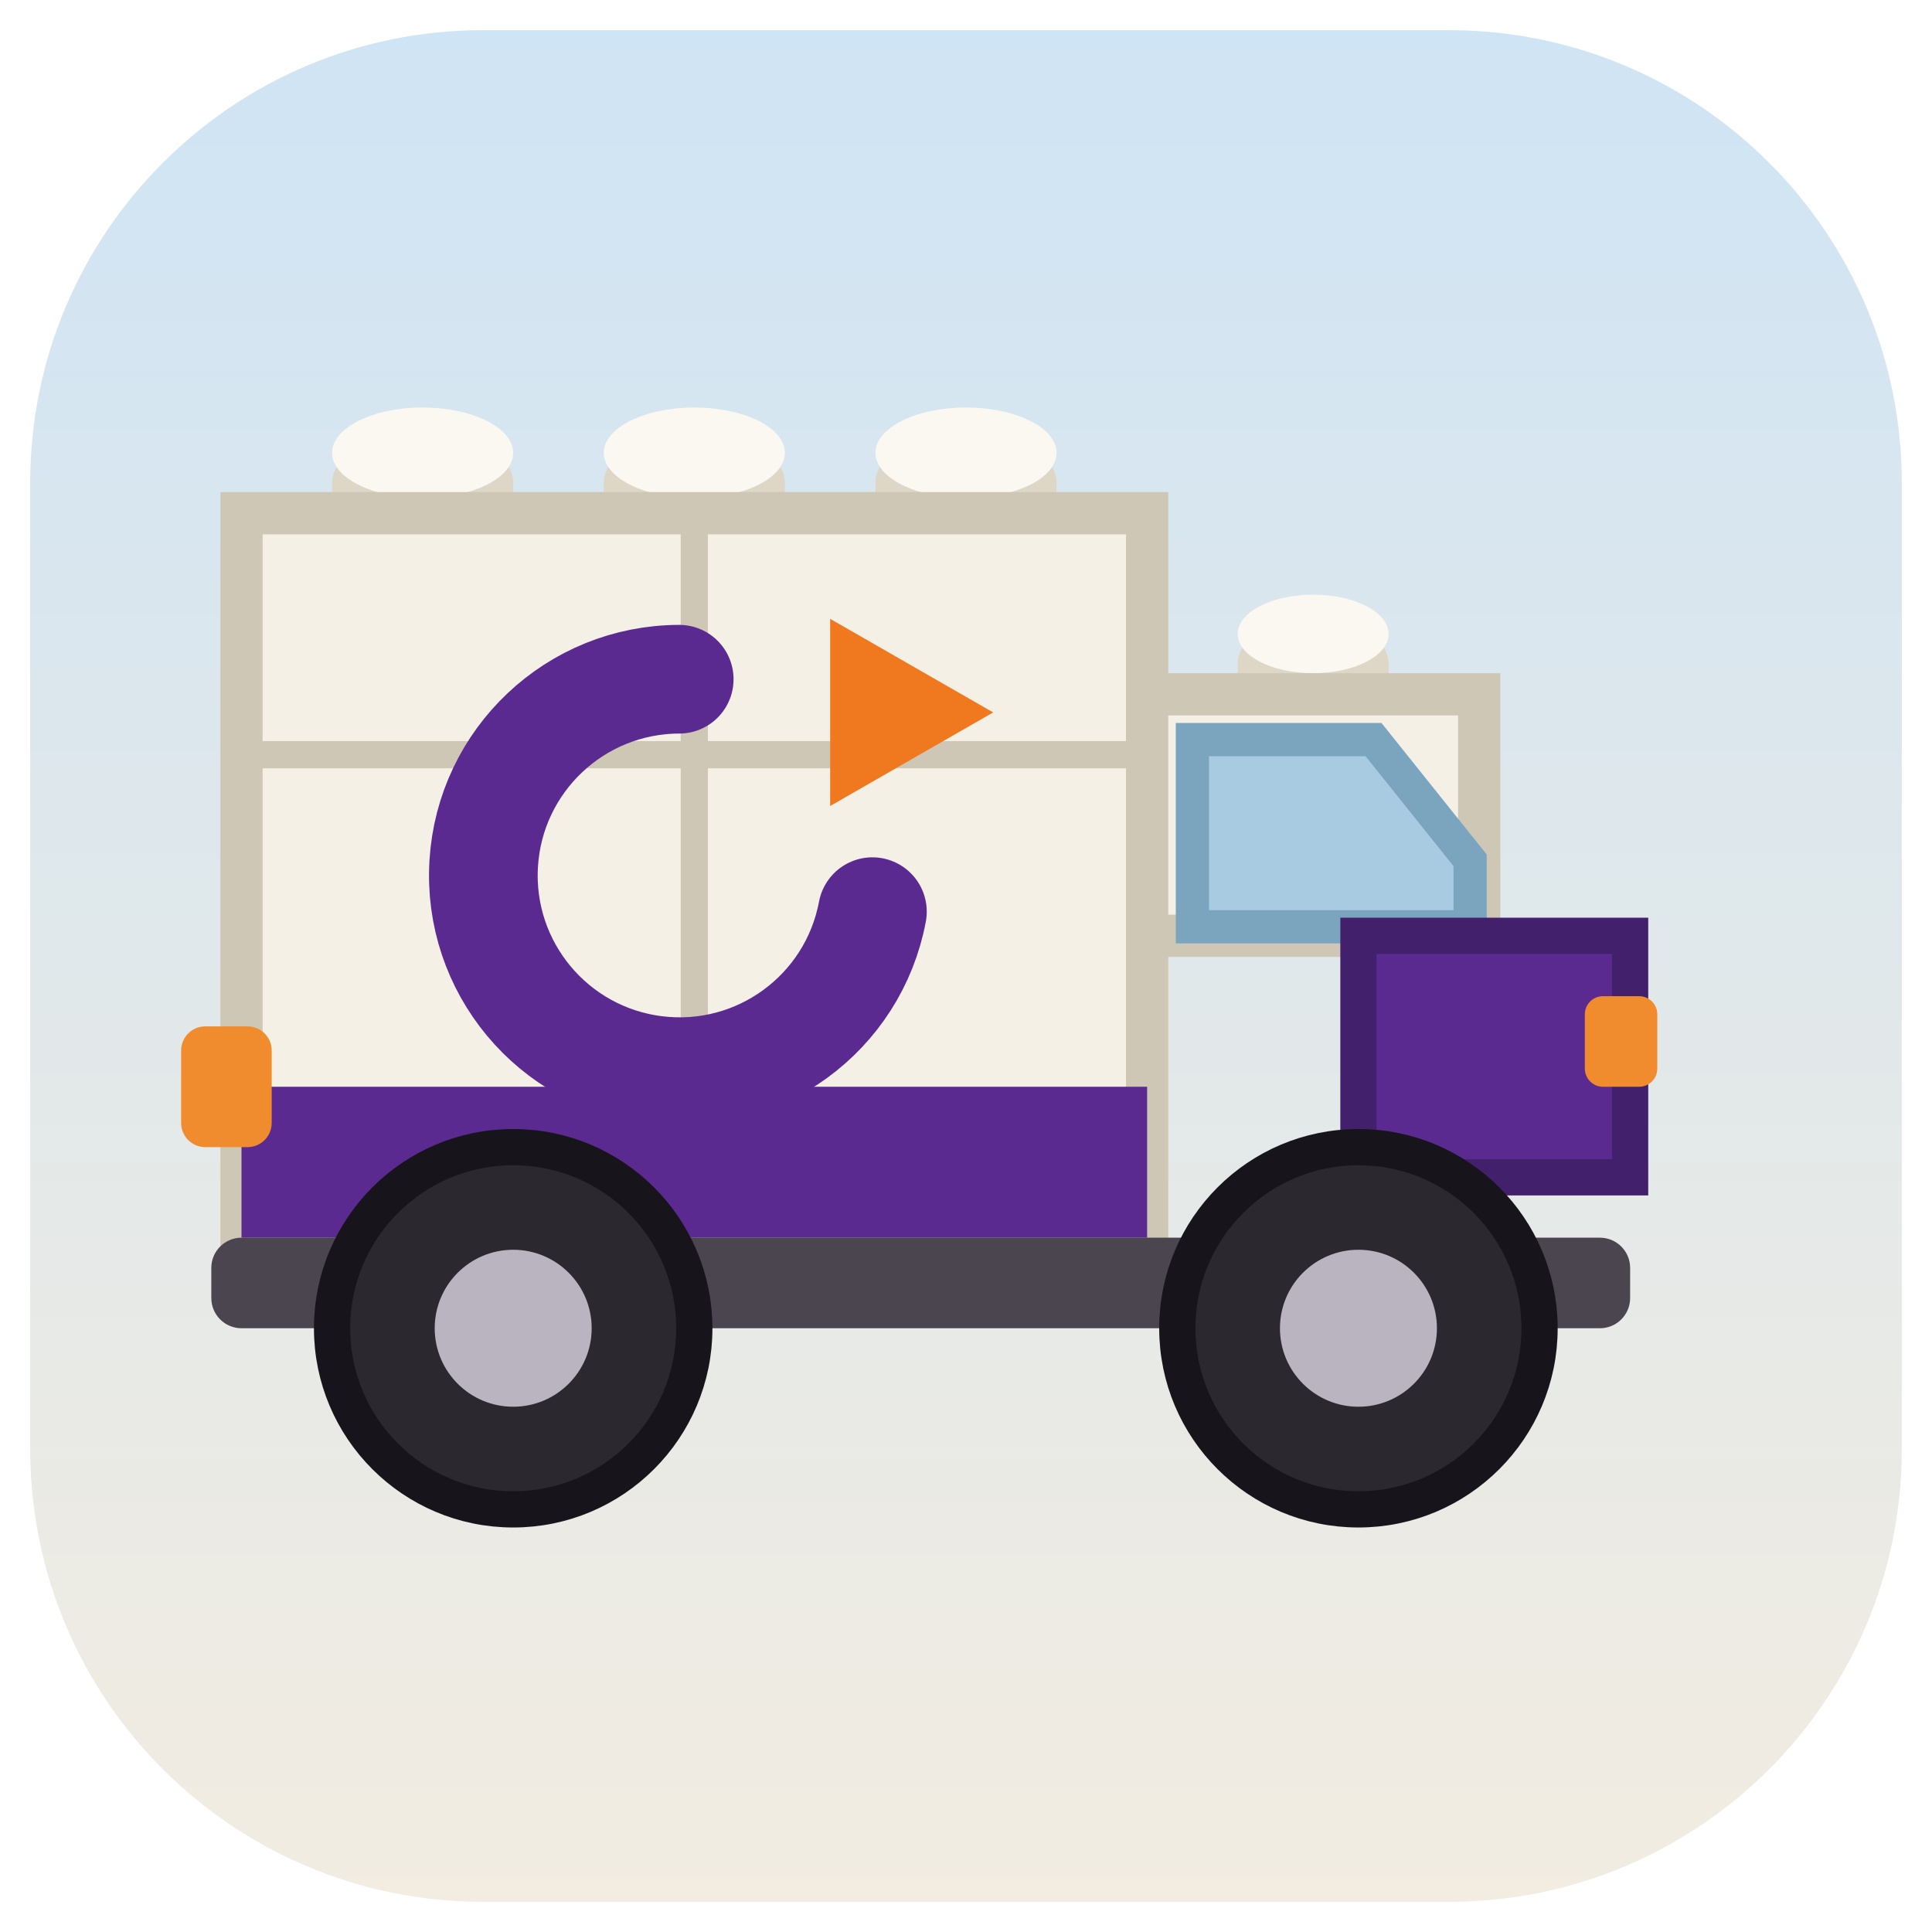
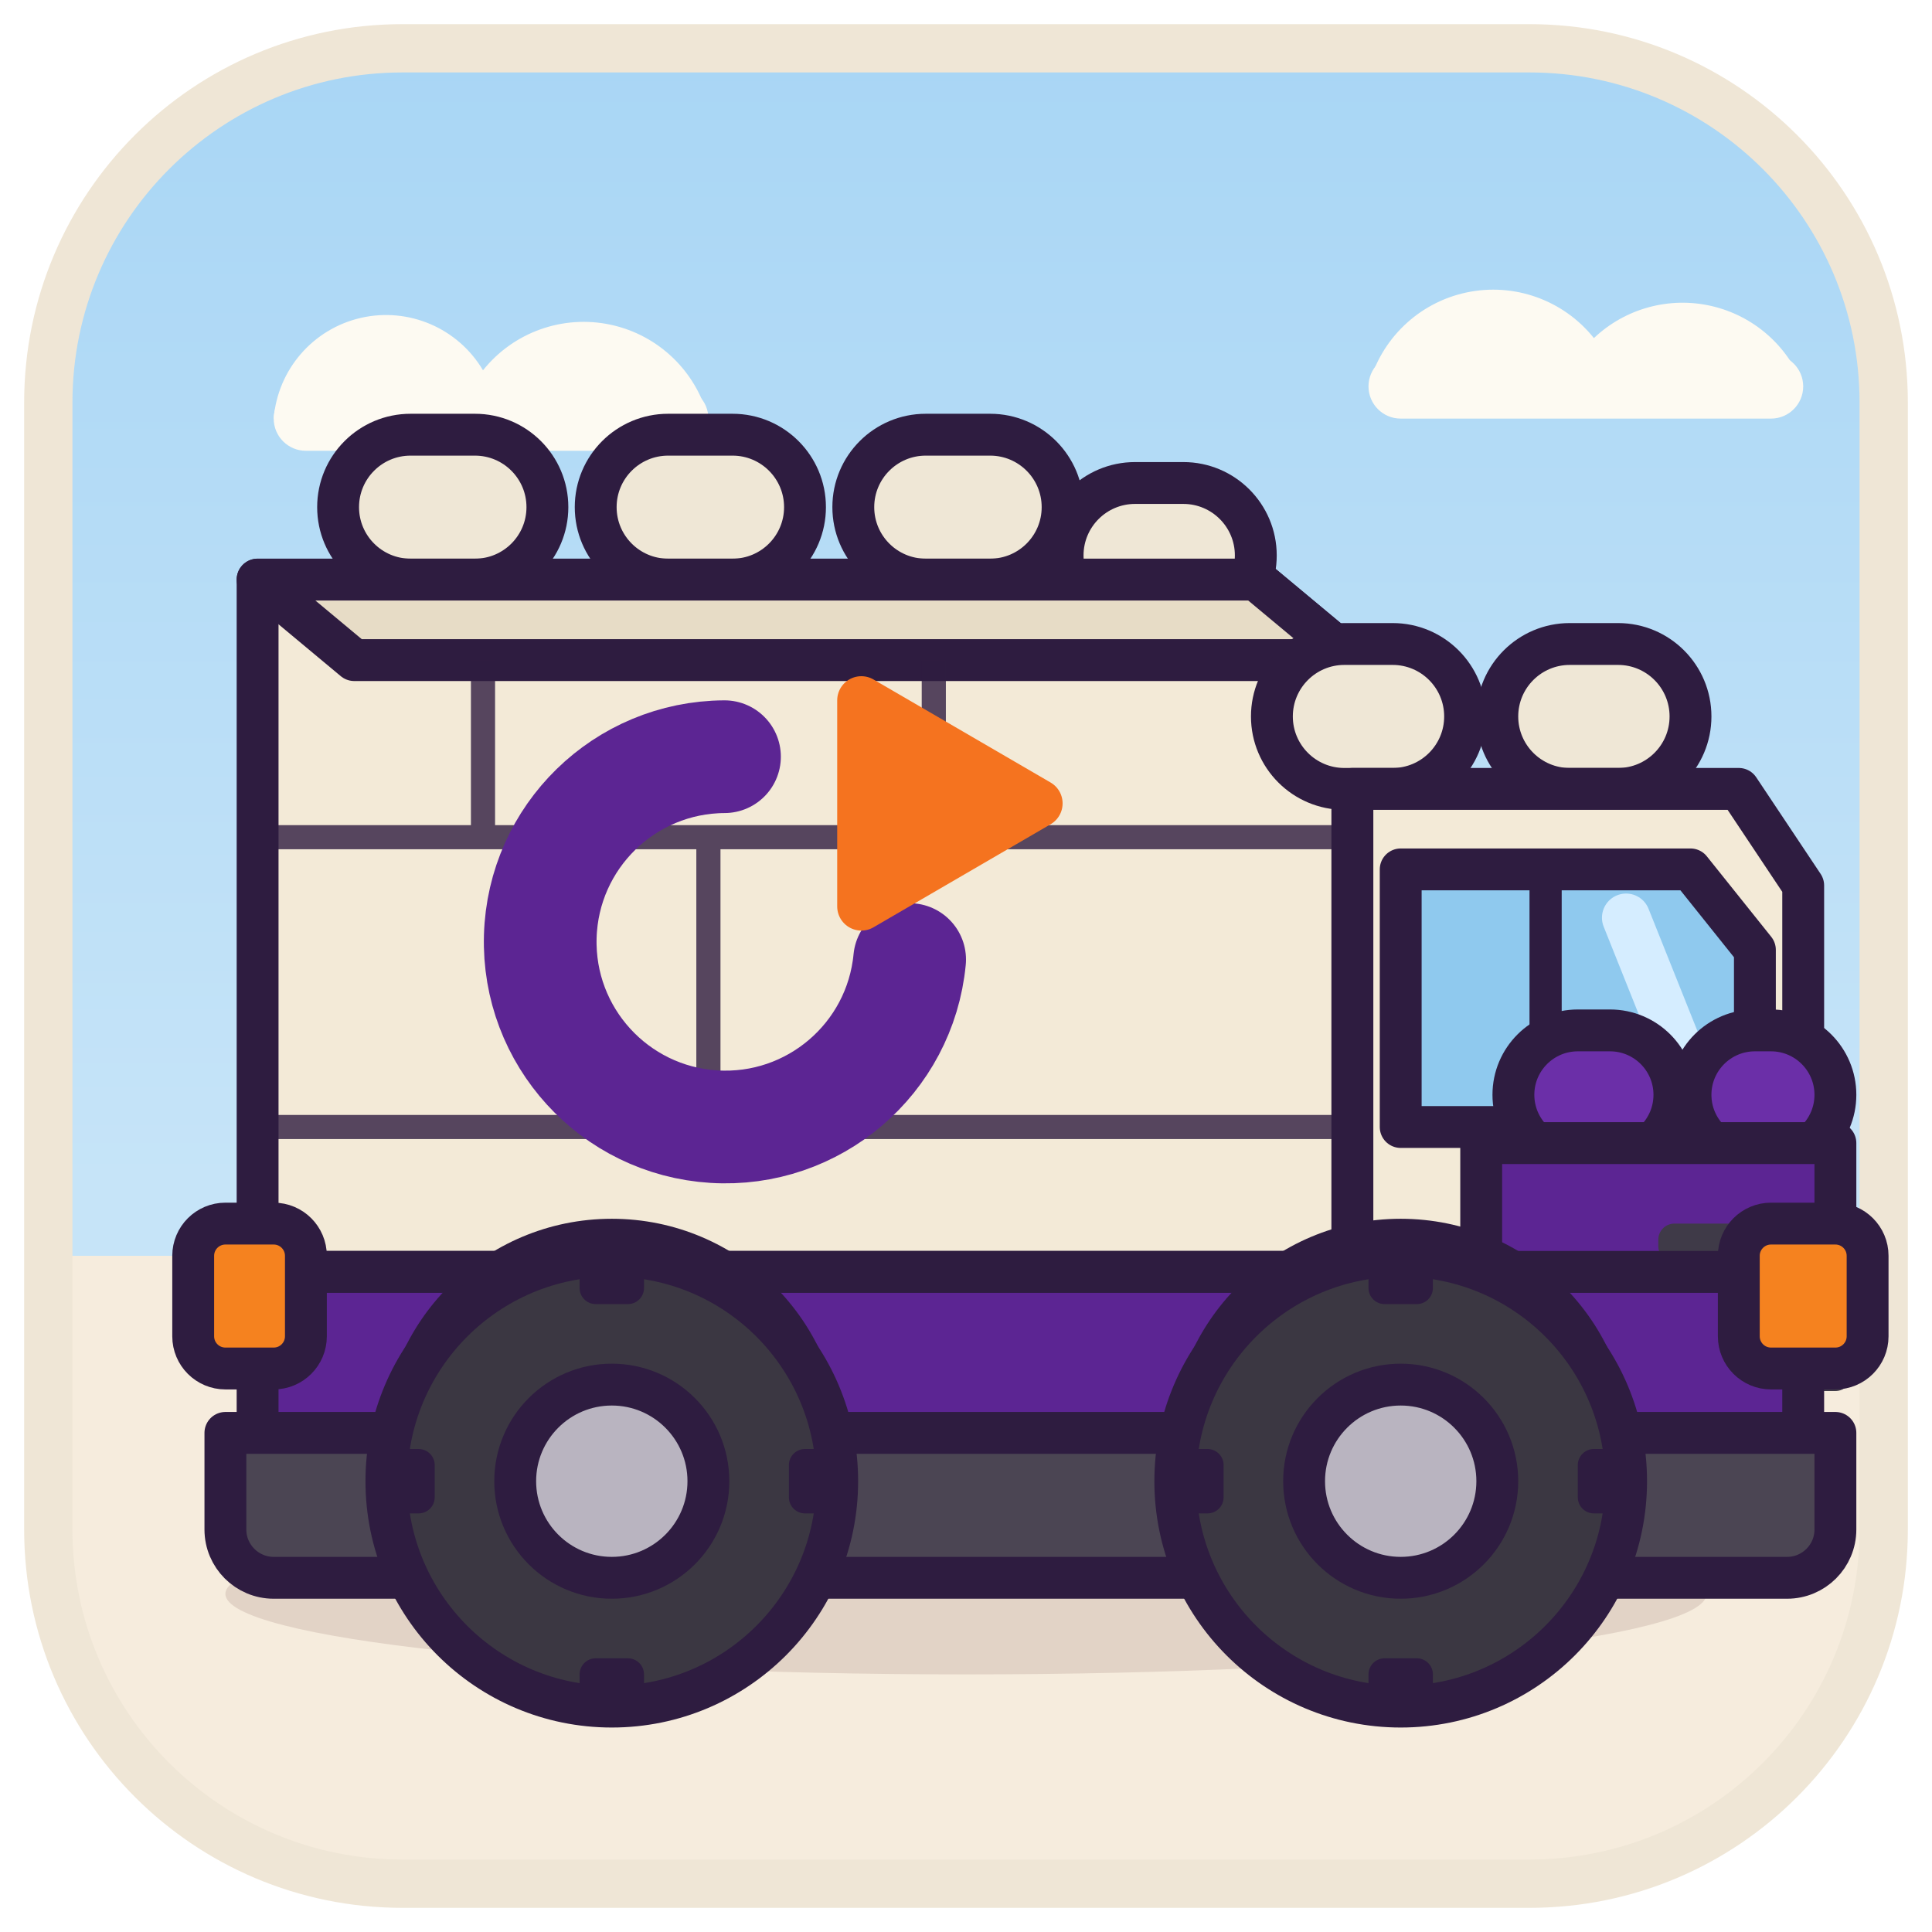
- <svg xmlns="http://www.w3.org/2000/svg" viewBox="0 0 64 64">
+ <svg xmlns="http://www.w3.org/2000/svg" viewBox="0 0 120 120">
  <defs>
+     <clipPath id="card">
+       <rect x="3" y="3" width="114" height="114" rx="22" />
+     </clipPath>
    <linearGradient id="sky" x1="0" y1="0" x2="0" y2="1">
-       <stop offset="0" stop-color="#cfe4f4" />
-       <stop offset="1" stop-color="#f2ece1" />
+       <stop offset="0" stop-color="#a9d6f5" />
+       <stop offset=".62" stop-color="#c6e4f8" />
    </linearGradient>
  </defs>
-   <rect x="1" y="1" width="62" height="62" rx="15" fill="url(#sky)" />
-   <g fill="#ded7c8">
-     <rect x="11" y="15" width="6" height="3" rx="1" />
-     <rect x="20" y="15" width="6" height="3" rx="1" />
-     <rect x="29" y="15" width="6" height="3" rx="1" />
-     <rect x="41" y="21" width="5" height="3" rx="1" />
+   <g clip-path="url(#card)">
+     <rect x="3" y="3" width="114" height="114" fill="url(#sky)" />
+     <path d="M3 78h114v39H3z" fill="#f6ecdd" />
+     <g fill="#fdfaf2">
+       <path d="M17 26a7 7 0 0 1 13-3 8 8 0 0 1 14 3z" />
+       <rect x="17" y="24" width="27" height="4" rx="2" />
+       <path d="M85 24a8 8 0 0 1 14-3 8 8 0 0 1 13 3z" />
+       <rect x="85" y="22" width="27" height="4" rx="2" />
+     </g>
+     <ellipse cx="60" cy="99" rx="46" ry="5" fill="#e2d3c6" />
  </g>
-   <g fill="#fbf8f1">
-     <ellipse cx="14" cy="15" rx="3" ry="1.5" />
-     <ellipse cx="23" cy="15" rx="3" ry="1.5" />
-     <ellipse cx="32" cy="15" rx="3" ry="1.5" />
-     <ellipse cx="43.5" cy="21" rx="2.5" ry="1.3" />
+   <rect x="3" y="3" width="114" height="114" rx="22" fill="none" stroke="#efe6d6" stroke-width="3" />
+   <g stroke="#2e1c40" stroke-width="2.6" stroke-linejoin="round">
+     <g fill="#efe7d6">
+       <rect x="21" y="27" width="13" height="9" rx="4.5" />
+       <rect x="37" y="27" width="13" height="9" rx="4.5" />
+       <rect x="53" y="27" width="13" height="9" rx="4.5" />
+       <rect x="66" y="30" width="12" height="9" rx="4.5" />
+     </g>
+     <path d="M16 36h62l6 5v38H16z" fill="#f3ead7" />
+     <path d="M16 36h62l6 5H22z" fill="#e7dcc6" />
+     <g stroke-width="1.5" fill="none" opacity=".8">
+       <path d="M16 52h68M30 41v11M58 41v11M44 52v18M16 70h68" />
+     </g>
+     <g fill="#efe7d6">
+       <rect x="79" y="40" width="12" height="9" rx="4.5" />
+       <rect x="93" y="40" width="12" height="9" rx="4.5" />
+     </g>
+     <path d="M84 49h24l4 6v24H84z" fill="#f3ead7" />
+     <path d="M87 54h18l4 5v11H87z" fill="#8fc9ee" />
+     <path d="M96 54v16" stroke-width="2" />
+     <path d="M101 57l4 10" stroke="#d5edff" stroke-width="3" stroke-linecap="round" />
+     <g fill="#6b2fa8">
+       <rect x="94" y="64" width="10" height="8" rx="4" />
+       <rect x="105" y="64" width="9" height="8" rx="4" />
+     </g>
+     <path d="M92 71h22v14H92z" fill="#5c2593" />
+     <g fill="#3f3a48" stroke-width="0">
+       <rect x="103" y="76" width="12" height="2.4" rx="1" />
+       <rect x="103" y="80" width="12" height="2.4" rx="1" />
+       <rect x="103" y="84" width="12" height="2.4" rx="1" />
+     </g>
+     <path d="M16 79h96v11H16z" fill="#5c2593" />
+     <path d="M14 89h100v6a3 3 0 0 1-3 3H17a3 3 0 0 1-3-3z" fill="#4b4553" />
+     <rect x="12" y="76" width="7" height="9" rx="2" fill="#f5821f" />
+     <rect x="108" y="76" width="8" height="9" rx="2" fill="#f5821f" />
+     <path d="M25 90a13 13 0 0 1 26 0z" fill="#6b2fa8" />
+     <path d="M74 90a13 13 0 0 1 26 0z" fill="#6b2fa8" />
  </g>
-   <rect x="8" y="17" width="30" height="24" fill="#f4f0e6" stroke="#cfc7b6" stroke-width="1.4" />
-   <line x1="8" y1="25" x2="38" y2="25" stroke="#cfc7b6" stroke-width=".9" />
-   <line x1="23" y1="17" x2="23" y2="36" stroke="#cfc7b6" stroke-width=".9" />
-   <rect x="38" y="23" width="11" height="8" fill="#f4f0e6" stroke="#cfc7b6" stroke-width="1.4" />
-   <path d="M39.5 24.5h6l3.2 4v2.2h-9.2z" fill="#a8cbe2" stroke="#7ba4bf" stroke-width="1.1" />
-   <rect x="45" y="31" width="9" height="8" fill="#5b2a91" stroke="#43206c" stroke-width="1.2" />
-   <rect x="52.5" y="33" width="2.4" height="3" rx=".6" fill="#f08c2e" />
-   <rect x="8" y="36" width="30" height="5" fill="#5b2a91" />
-   <rect x="7" y="41" width="47" height="3" rx="1" fill="#4b4550" />
-   <rect x="6" y="34" width="3" height="4" rx=".8" fill="#f08c2e" />
-   <path d="M22.5 22.5a6.5 6.5 0 1 0 6.4 7.7" fill="none" stroke="#5b2a91" stroke-width="3.6" stroke-linecap="round" />
-   <path d="M27.5 20.5l5.4 3.1-5.4 3.1z" fill="#f0781f" />
-   <g>
-     <circle cx="17" cy="44" r="6" fill="#2b2830" stroke="#17141c" stroke-width="1.2" />
-     <circle cx="17" cy="44" r="2.6" fill="#b9b4c0" />
+   <path d="M45 47a11.5 11.5 0 1 0 11.5 12.6" fill="none" stroke="#5c2593" stroke-width="7" stroke-linecap="round" />
+   <path d="M53.5 43.5l11 6.4-11 6.4z" fill="#f5731f" stroke="#f5731f" stroke-width="3" stroke-linejoin="round" />
+   <g stroke="#2e1c40" stroke-width="2.6">
+     <circle cx="38" cy="92" r="14" fill="#3b3742" />
+     <circle cx="38" cy="92" r="6" fill="#b9b4c0" />
+     <circle cx="87" cy="92" r="14" fill="#3b3742" />
+     <circle cx="87" cy="92" r="6" fill="#b9b4c0" />
  </g>
-   <g>
-     <circle cx="45" cy="44" r="6" fill="#2b2830" stroke="#17141c" stroke-width="1.2" />
-     <circle cx="45" cy="44" r="2.6" fill="#b9b4c0" />
+   <g fill="#2e1c40">
+     <rect x="36" y="77" width="4" height="4" rx="1" />
+     <rect x="36" y="103" width="4" height="4" rx="1" />
+     <rect x="23" y="90" width="4" height="4" rx="1" />
+     <rect x="49" y="90" width="4" height="4" rx="1" />
+     <rect x="85" y="77" width="4" height="4" rx="1" />
+     <rect x="85" y="103" width="4" height="4" rx="1" />
+     <rect x="72" y="90" width="4" height="4" rx="1" />
+     <rect x="98" y="90" width="4" height="4" rx="1" />
  </g>
</svg>
